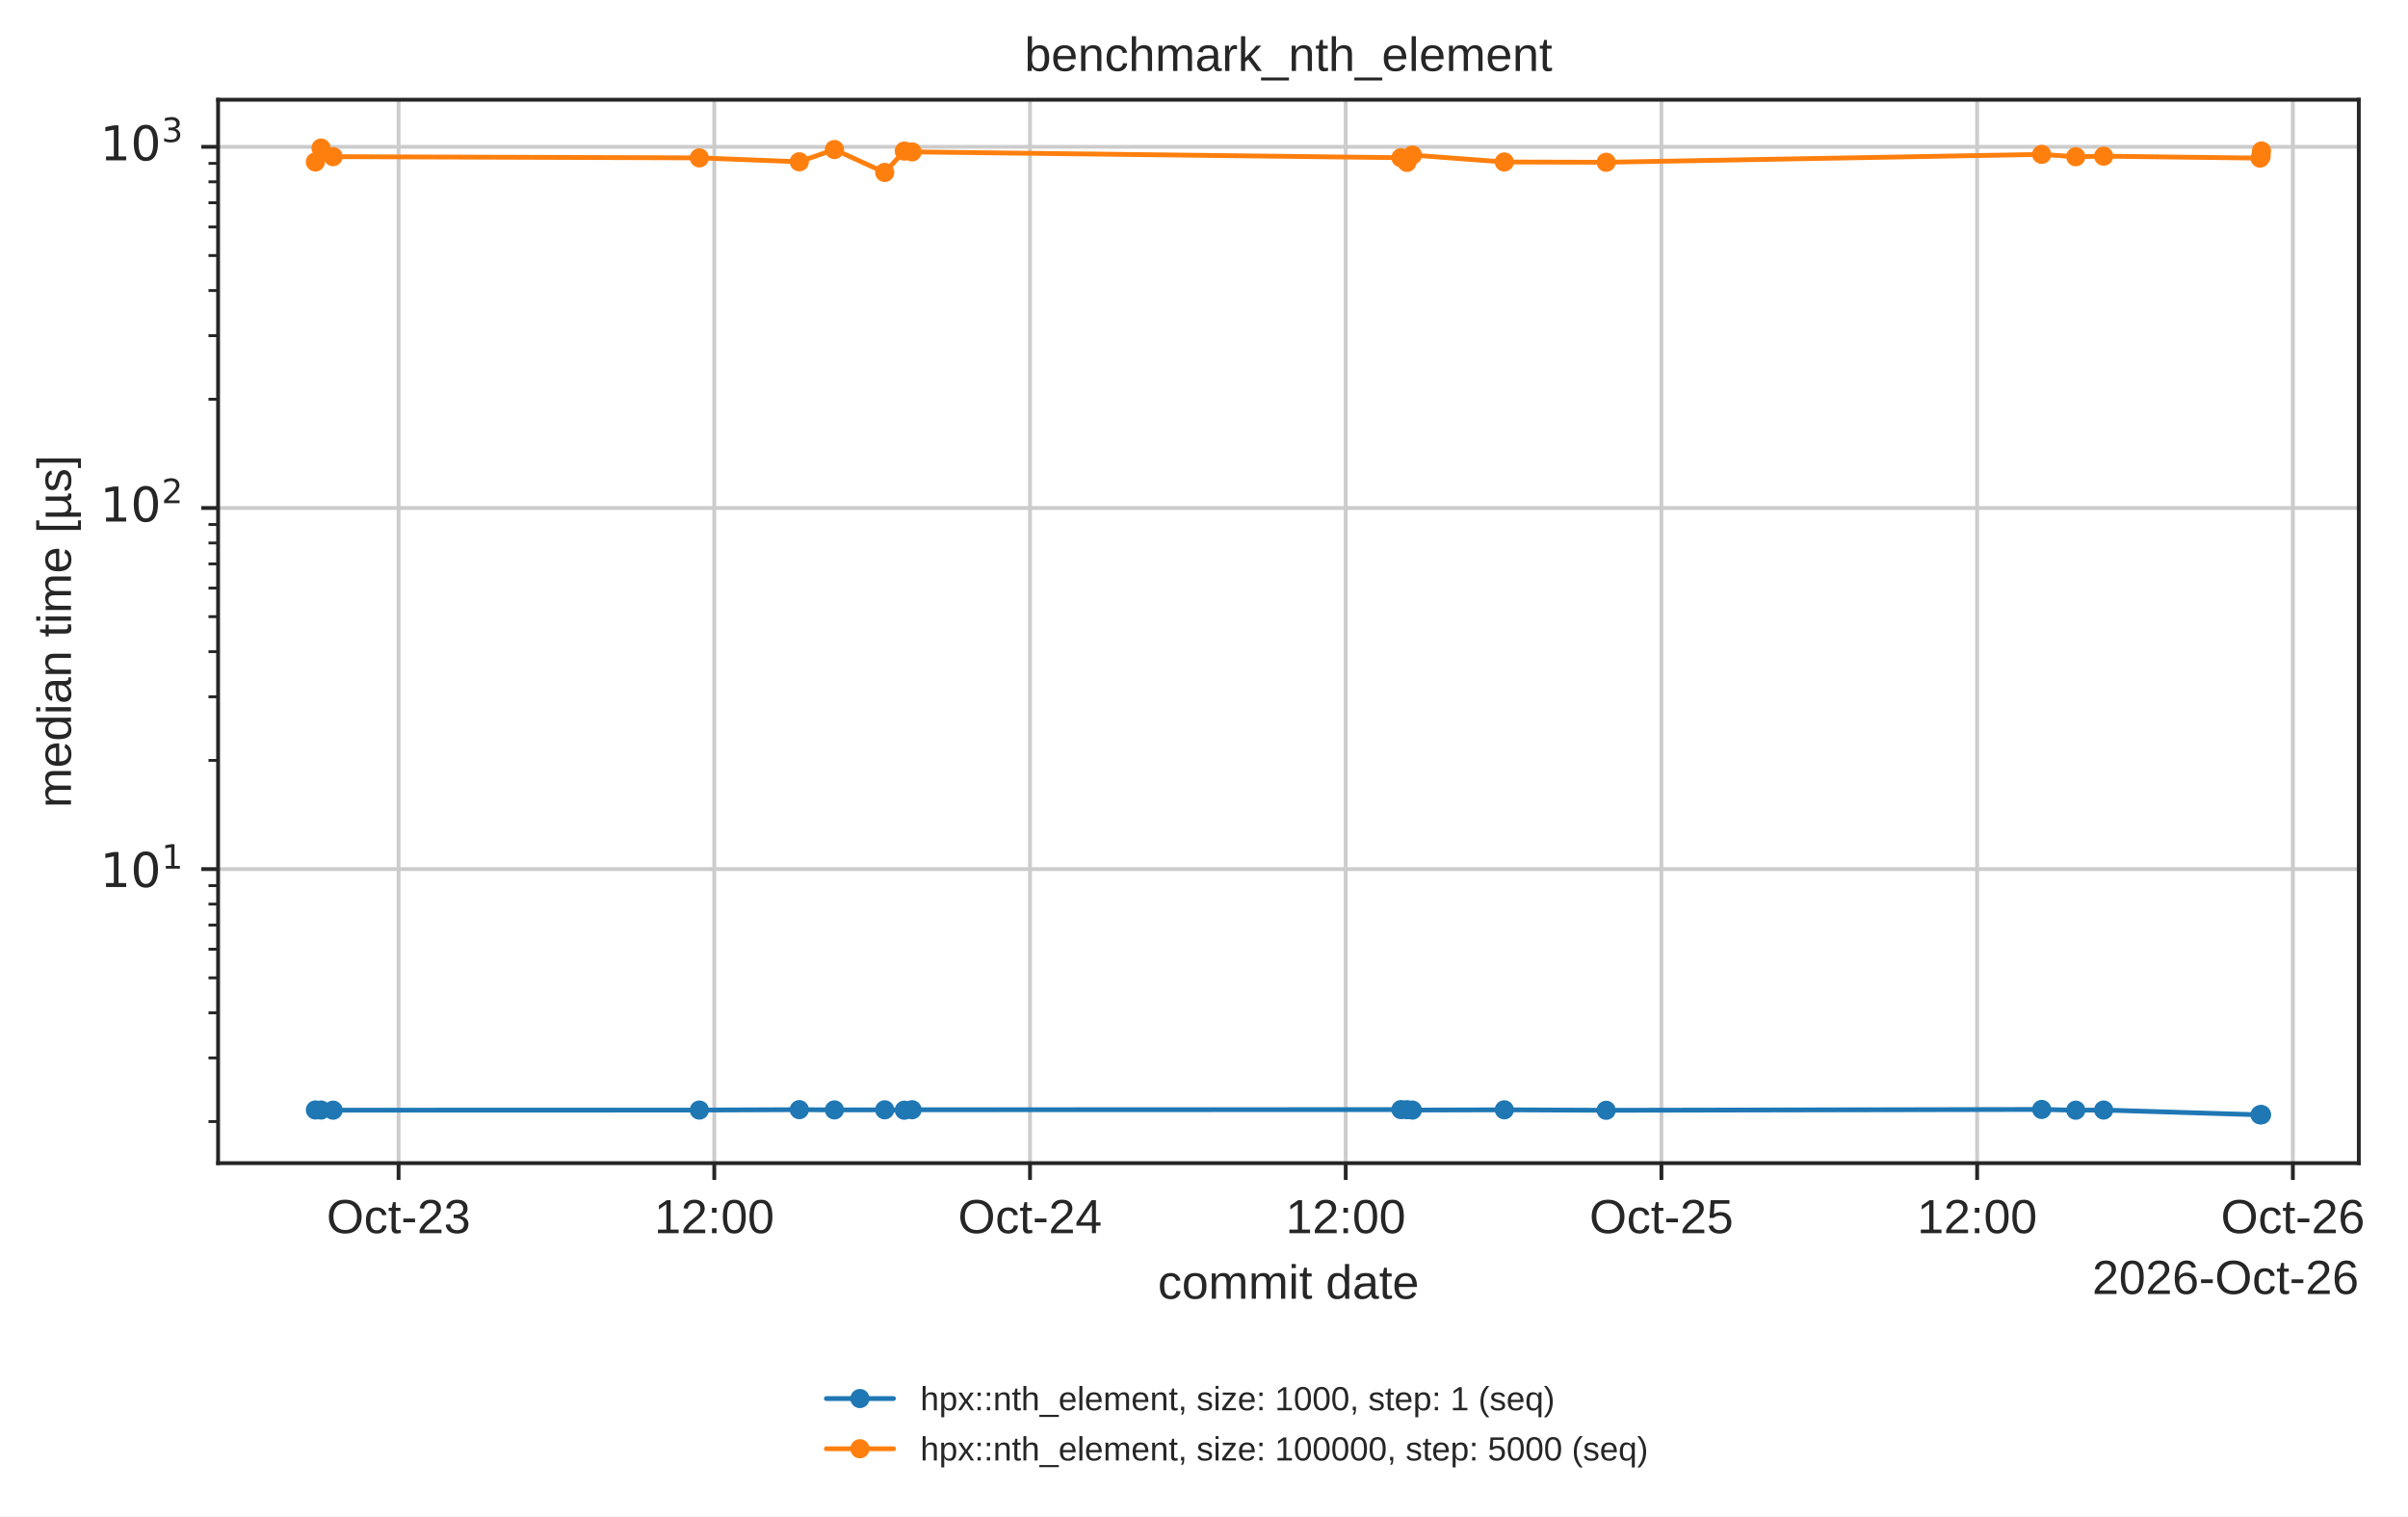
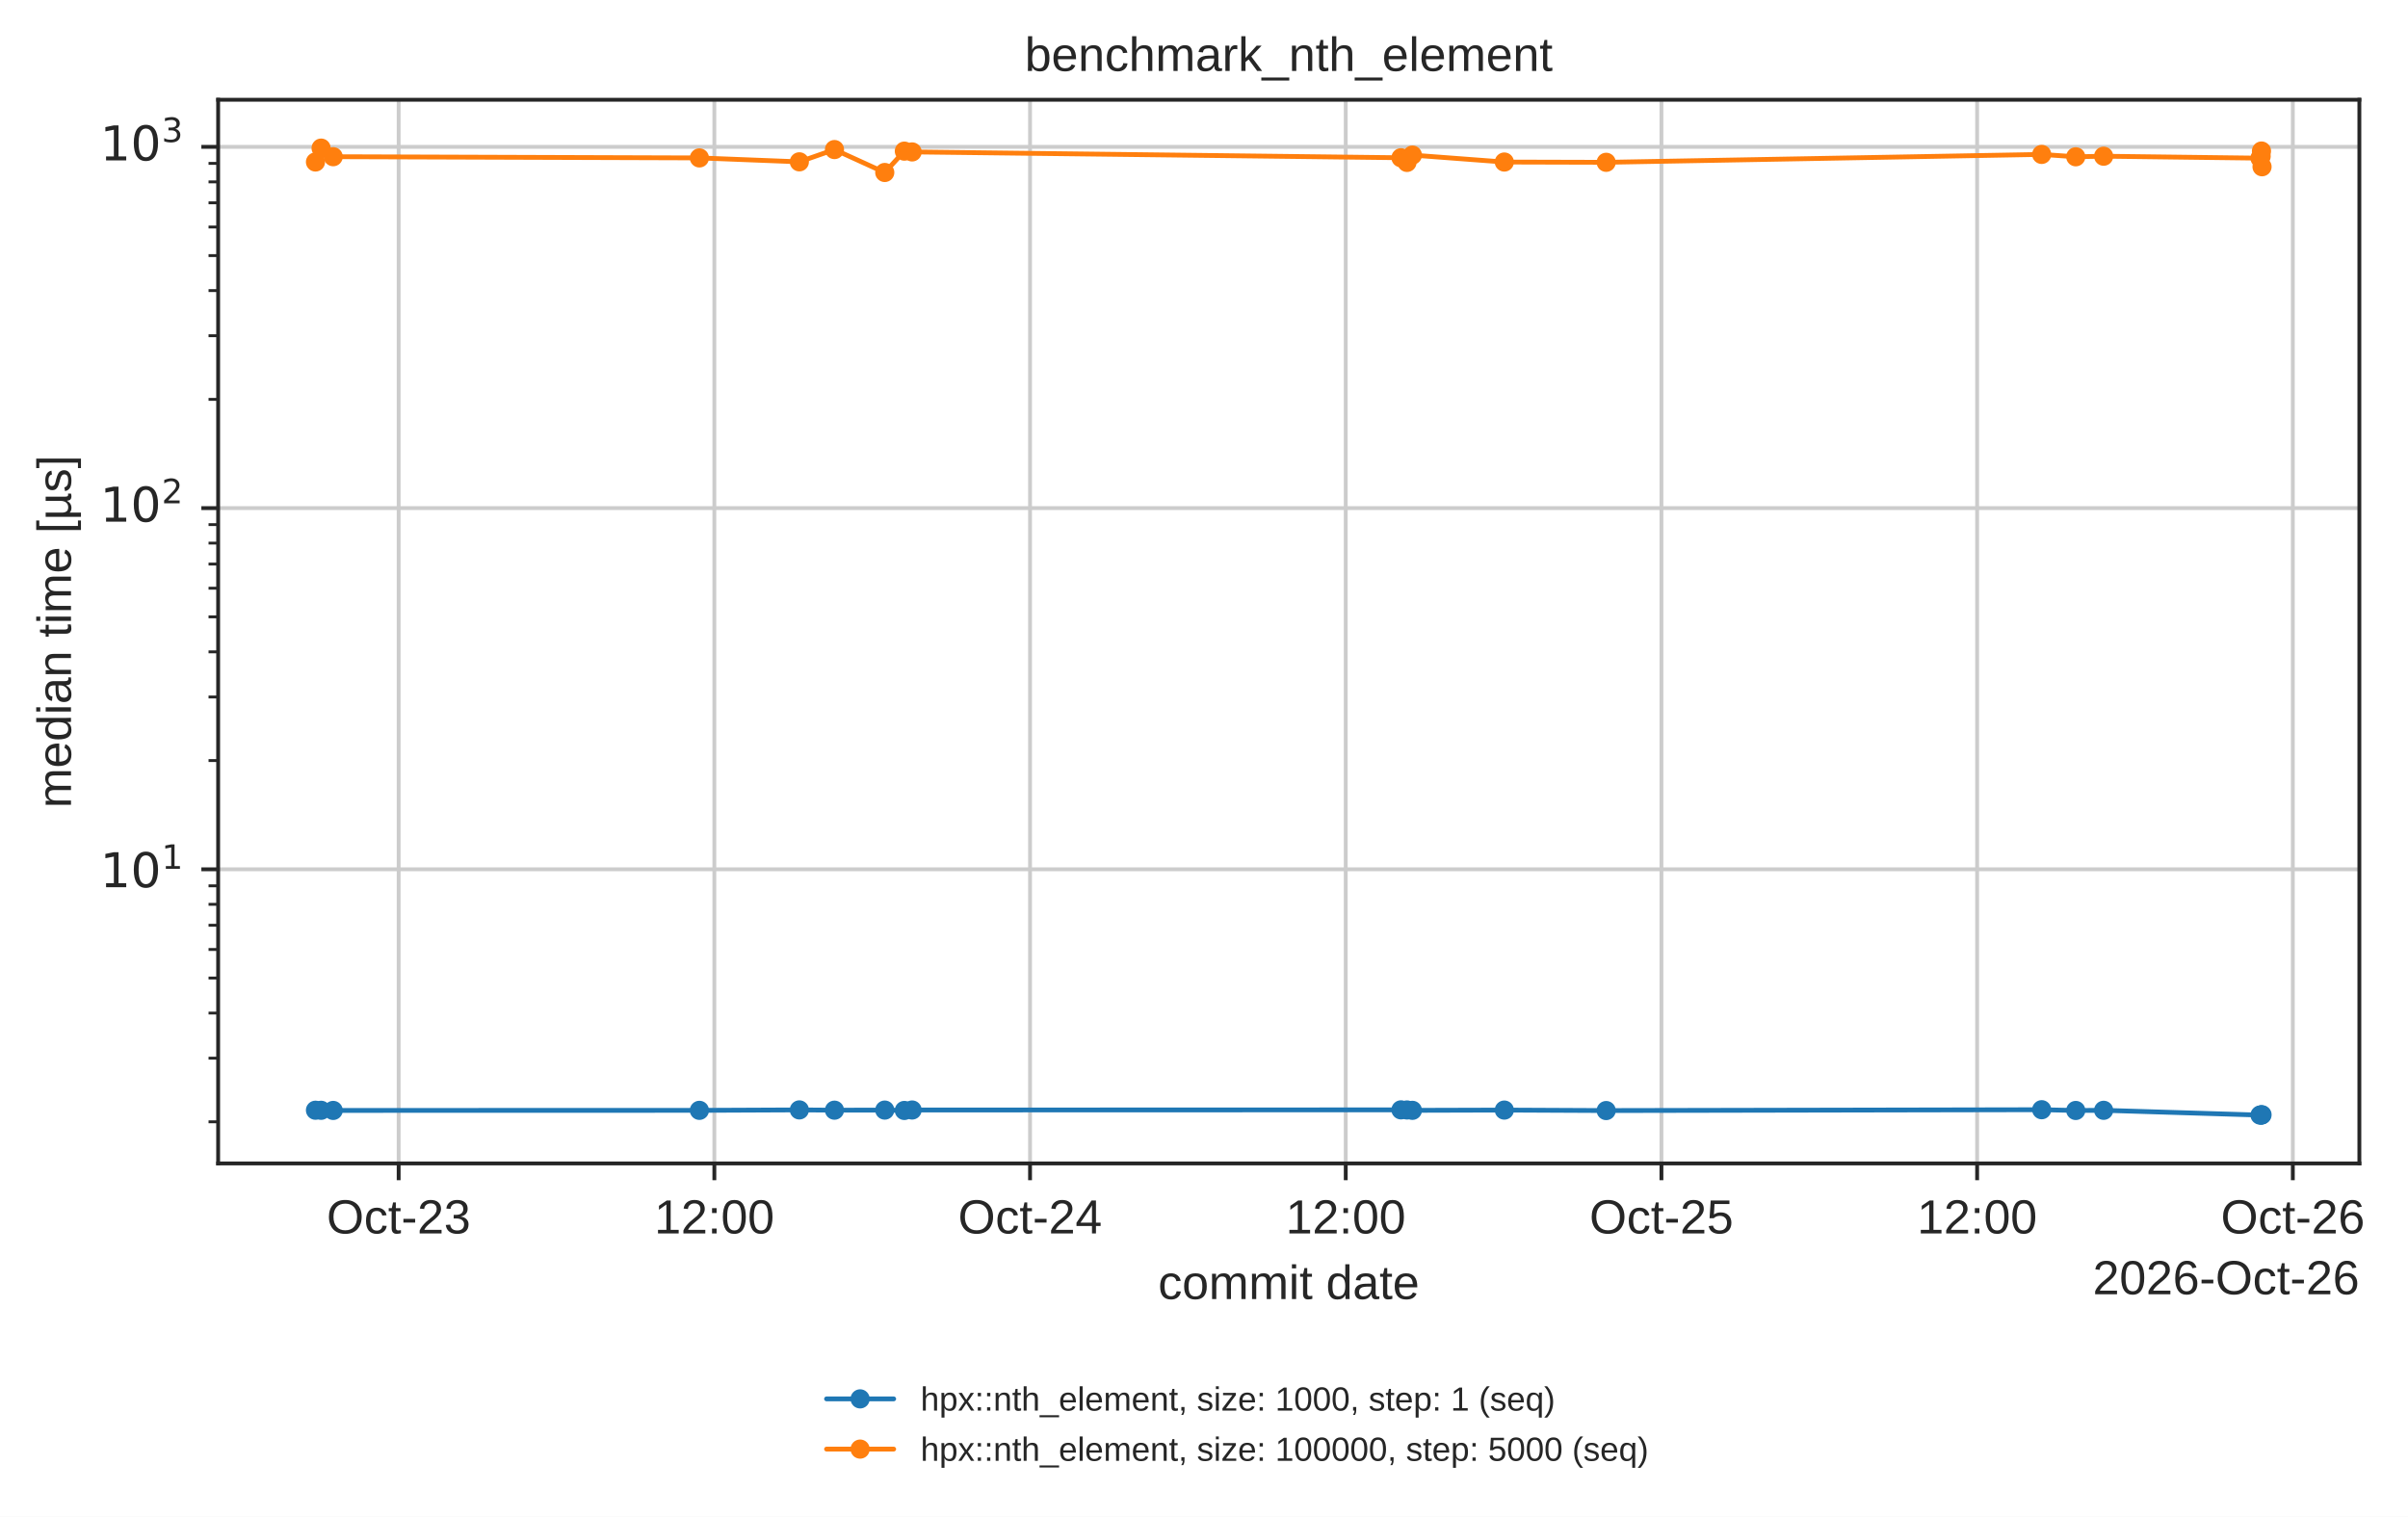
- <svg xmlns="http://www.w3.org/2000/svg" xmlns:xlink="http://www.w3.org/1999/xlink" width="502.137pt" height="316.214pt" viewBox="0 0 502.137 316.214" version="1.1">
+ <svg xmlns="http://www.w3.org/2000/svg" xmlns:xlink="http://www.w3.org/1999/xlink" width="502.017pt" height="316.214pt" viewBox="0 0 502.017 316.214" version="1.1">
  <defs>
    <style type="text/css">*{stroke-linejoin: round; stroke-linecap: butt}</style>
  </defs>
  <g id="figure_1">
    <g id="patch_1">
-       <path d="M 0 316.214  L 502.137 316.214  L 502.137 0  L 0 0  z " style="fill: #ffffff" />
+       <path d="M 0 316.214  L 502.017 316.214  L 502.017 0  L 0 0  z " style="fill: #ffffff" />
    </g>
    <g id="axes_1">
      <g id="patch_2">
        <path d="M 45.478 242.558  L 491.878 242.558  L 491.878 20.798  L 45.478 20.798  z " style="fill: #ffffff" />
      </g>
      <g id="matplotlib.axis_1">
        <g id="xtick_1">
          <g id="line2d_1">
-             <path d="M 83.116 242.558  L 83.116 20.798  " clip-path="url(#p7afb7ed6cb)" style="fill: none; stroke: #cccccc; stroke-width: 0.8; stroke-linecap: round" />
+             <path d="M 83.111 242.558  L 83.111 20.798  " clip-path="url(#p7afb7ed6cb)" style="fill: none; stroke: #cccccc; stroke-width: 0.8; stroke-linecap: round" />
          </g>
          <g id="line2d_2">
            <defs>
              <path id="mdfc5214045" d="M 0 0  L 0 3.5  " style="stroke: #262626; stroke-width: 0.8" />
            </defs>
            <g>
-               <use xlink:href="#mdfc5214045" x="83.116" y="242.558" style="fill: #262626; stroke: #262626; stroke-width: 0.8" />
+               <use xlink:href="#mdfc5214045" x="83.111" y="242.558" style="fill: #262626; stroke: #262626; stroke-width: 0.8" />
            </g>
          </g>
          <g id="text_1">
-             <text style="fill: #262626; font: 10px 'Arial', 'DejaVu Sans', 'Liberation Sans', 'Bitstream Vera Sans', sans-serif; text-anchor: middle" x="83.116" y="257.157" transform="rotate(-0 83.1162 257.1569)">Oct-23</text>
+             <text style="fill: #262626; font: 10px 'Arial', 'DejaVu Sans', 'Liberation Sans', 'Bitstream Vera Sans', sans-serif; text-anchor: middle" x="83.111" y="257.157" transform="rotate(-0 83.11118 257.1569)">Oct-23</text>
          </g>
        </g>
        <g id="xtick_2">
          <g id="line2d_3">
-             <path d="M 148.951 242.558  L 148.951 20.798  " clip-path="url(#p7afb7ed6cb)" style="fill: none; stroke: #cccccc; stroke-width: 0.8; stroke-linecap: round" />
+             <path d="M 148.927 242.558  L 148.927 20.798  " clip-path="url(#p7afb7ed6cb)" style="fill: none; stroke: #cccccc; stroke-width: 0.8; stroke-linecap: round" />
          </g>
          <g id="line2d_4">
            <g>
-               <use xlink:href="#mdfc5214045" x="148.951" y="242.558" style="fill: #262626; stroke: #262626; stroke-width: 0.8" />
+               <use xlink:href="#mdfc5214045" x="148.927" y="242.558" style="fill: #262626; stroke: #262626; stroke-width: 0.8" />
            </g>
          </g>
          <g id="text_2">
-             <text style="fill: #262626; font: 10px 'Arial', 'DejaVu Sans', 'Liberation Sans', 'Bitstream Vera Sans', sans-serif; text-anchor: middle" x="148.951" y="257.157" transform="rotate(-0 148.951 257.1569)">12:00</text>
+             <text style="fill: #262626; font: 10px 'Arial', 'DejaVu Sans', 'Liberation Sans', 'Bitstream Vera Sans', sans-serif; text-anchor: middle" x="148.927" y="257.157" transform="rotate(-0 148.9269 257.1569)">12:00</text>
          </g>
        </g>
        <g id="xtick_3">
          <g id="line2d_5">
-             <path d="M 214.786 242.558  L 214.786 20.798  " clip-path="url(#p7afb7ed6cb)" style="fill: none; stroke: #cccccc; stroke-width: 0.8; stroke-linecap: round" />
+             <path d="M 214.743 242.558  L 214.743 20.798  " clip-path="url(#p7afb7ed6cb)" style="fill: none; stroke: #cccccc; stroke-width: 0.8; stroke-linecap: round" />
          </g>
          <g id="line2d_6">
            <g>
-               <use xlink:href="#mdfc5214045" x="214.786" y="242.558" style="fill: #262626; stroke: #262626; stroke-width: 0.8" />
+               <use xlink:href="#mdfc5214045" x="214.743" y="242.558" style="fill: #262626; stroke: #262626; stroke-width: 0.8" />
            </g>
          </g>
          <g id="text_3">
-             <text style="fill: #262626; font: 10px 'Arial', 'DejaVu Sans', 'Liberation Sans', 'Bitstream Vera Sans', sans-serif; text-anchor: middle" x="214.786" y="257.157" transform="rotate(-0 214.7858 257.1569)">Oct-24</text>
+             <text style="fill: #262626; font: 10px 'Arial', 'DejaVu Sans', 'Liberation Sans', 'Bitstream Vera Sans', sans-serif; text-anchor: middle" x="214.743" y="257.157" transform="rotate(-0 214.7427 257.1569)">Oct-24</text>
          </g>
        </g>
        <g id="xtick_4">
          <g id="line2d_7">
-             <path d="M 280.621 242.558  L 280.621 20.798  " clip-path="url(#p7afb7ed6cb)" style="fill: none; stroke: #cccccc; stroke-width: 0.8; stroke-linecap: round" />
+             <path d="M 280.558 242.558  L 280.558 20.798  " clip-path="url(#p7afb7ed6cb)" style="fill: none; stroke: #cccccc; stroke-width: 0.8; stroke-linecap: round" />
          </g>
          <g id="line2d_8">
            <g>
-               <use xlink:href="#mdfc5214045" x="280.621" y="242.558" style="fill: #262626; stroke: #262626; stroke-width: 0.8" />
+               <use xlink:href="#mdfc5214045" x="280.558" y="242.558" style="fill: #262626; stroke: #262626; stroke-width: 0.8" />
            </g>
          </g>
          <g id="text_4">
-             <text style="fill: #262626; font: 10px 'Arial', 'DejaVu Sans', 'Liberation Sans', 'Bitstream Vera Sans', sans-serif; text-anchor: middle" x="280.621" y="257.157" transform="rotate(-0 280.6206 257.1569)">12:00</text>
+             <text style="fill: #262626; font: 10px 'Arial', 'DejaVu Sans', 'Liberation Sans', 'Bitstream Vera Sans', sans-serif; text-anchor: middle" x="280.558" y="257.157" transform="rotate(-0 280.5585 257.1569)">12:00</text>
          </g>
        </g>
        <g id="xtick_5">
          <g id="line2d_9">
-             <path d="M 346.455 242.558  L 346.455 20.798  " clip-path="url(#p7afb7ed6cb)" style="fill: none; stroke: #cccccc; stroke-width: 0.8; stroke-linecap: round" />
+             <path d="M 346.374 242.558  L 346.374 20.798  " clip-path="url(#p7afb7ed6cb)" style="fill: none; stroke: #cccccc; stroke-width: 0.8; stroke-linecap: round" />
          </g>
          <g id="line2d_10">
            <g>
-               <use xlink:href="#mdfc5214045" x="346.455" y="242.558" style="fill: #262626; stroke: #262626; stroke-width: 0.8" />
+               <use xlink:href="#mdfc5214045" x="346.374" y="242.558" style="fill: #262626; stroke: #262626; stroke-width: 0.8" />
            </g>
          </g>
          <g id="text_5">
-             <text style="fill: #262626; font: 10px 'Arial', 'DejaVu Sans', 'Liberation Sans', 'Bitstream Vera Sans', sans-serif; text-anchor: middle" x="346.455" y="257.157" transform="rotate(-0 346.4554 257.1569)">Oct-25</text>
+             <text style="fill: #262626; font: 10px 'Arial', 'DejaVu Sans', 'Liberation Sans', 'Bitstream Vera Sans', sans-serif; text-anchor: middle" x="346.374" y="257.157" transform="rotate(-0 346.3742 257.1569)">Oct-25</text>
          </g>
        </g>
        <g id="xtick_6">
          <g id="line2d_11">
-             <path d="M 412.29 242.558  L 412.29 20.798  " clip-path="url(#p7afb7ed6cb)" style="fill: none; stroke: #cccccc; stroke-width: 0.8; stroke-linecap: round" />
+             <path d="M 412.19 242.558  L 412.19 20.798  " clip-path="url(#p7afb7ed6cb)" style="fill: none; stroke: #cccccc; stroke-width: 0.8; stroke-linecap: round" />
          </g>
          <g id="line2d_12">
            <g>
-               <use xlink:href="#mdfc5214045" x="412.29" y="242.558" style="fill: #262626; stroke: #262626; stroke-width: 0.8" />
+               <use xlink:href="#mdfc5214045" x="412.19" y="242.558" style="fill: #262626; stroke: #262626; stroke-width: 0.8" />
            </g>
          </g>
          <g id="text_6">
-             <text style="fill: #262626; font: 10px 'Arial', 'DejaVu Sans', 'Liberation Sans', 'Bitstream Vera Sans', sans-serif; text-anchor: middle" x="412.29" y="257.157" transform="rotate(-0 412.2902 257.1569)">12:00</text>
+             <text style="fill: #262626; font: 10px 'Arial', 'DejaVu Sans', 'Liberation Sans', 'Bitstream Vera Sans', sans-serif; text-anchor: middle" x="412.19" y="257.157" transform="rotate(-0 412.19 257.1569)">12:00</text>
          </g>
        </g>
        <g id="xtick_7">
          <g id="line2d_13">
-             <path d="M 478.125 242.558  L 478.125 20.798  " clip-path="url(#p7afb7ed6cb)" style="fill: none; stroke: #cccccc; stroke-width: 0.8; stroke-linecap: round" />
+             <path d="M 478.006 242.558  L 478.006 20.798  " clip-path="url(#p7afb7ed6cb)" style="fill: none; stroke: #cccccc; stroke-width: 0.8; stroke-linecap: round" />
          </g>
          <g id="line2d_14">
            <g>
-               <use xlink:href="#mdfc5214045" x="478.125" y="242.558" style="fill: #262626; stroke: #262626; stroke-width: 0.8" />
+               <use xlink:href="#mdfc5214045" x="478.006" y="242.558" style="fill: #262626; stroke: #262626; stroke-width: 0.8" />
            </g>
          </g>
          <g id="text_7">
-             <text style="fill: #262626; font: 10px 'Arial', 'DejaVu Sans', 'Liberation Sans', 'Bitstream Vera Sans', sans-serif; text-anchor: middle" x="478.125" y="257.157" transform="rotate(-0 478.125 257.1569)">Oct-26</text>
+             <text style="fill: #262626; font: 10px 'Arial', 'DejaVu Sans', 'Liberation Sans', 'Bitstream Vera Sans', sans-serif; text-anchor: middle" x="478.006" y="257.157" transform="rotate(-0 478.0058 257.1569)">Oct-26</text>
          </g>
        </g>
        <g id="text_8">
          <text style="fill: #262626; font: 10px 'Arial', 'DejaVu Sans', 'Liberation Sans', 'Bitstream Vera Sans', sans-serif; text-anchor: middle" x="268.678" y="270.835" transform="rotate(-0 268.6781 270.835)">commit date</text>
        </g>
        <g id="text_9">
          <text style="fill: #262626; font: 10px 'Arial', 'DejaVu Sans', 'Liberation Sans', 'Bitstream Vera Sans', sans-serif; text-anchor: end" x="491.878" y="269.835" transform="rotate(-0 491.8781 269.835)">2026-Oct-26</text>
        </g>
      </g>
      <g id="matplotlib.axis_2">
        <g id="ytick_1">
          <g id="line2d_15">
            <path d="M 45.478 181.239  L 491.878 181.239  " clip-path="url(#p7afb7ed6cb)" style="fill: none; stroke: #cccccc; stroke-width: 0.8; stroke-linecap: round" />
          </g>
          <g id="line2d_16">
            <defs>
              <path id="m414165cd4d" d="M 0 0  L -3.5 0  " style="stroke: #262626; stroke-width: 0.8" />
            </defs>
            <g>
              <use xlink:href="#m414165cd4d" x="45.478" y="181.239" style="fill: #262626; stroke: #262626; stroke-width: 0.8" />
            </g>
          </g>
          <g id="text_10">
            <g style="fill: #262626" transform="translate(20.87813 185.0383)">
              <text>
                <tspan style="font: 10px 'DejaVu Sans'" x="0 6.362" y="-0.064">10</tspan>
                <tspan style="font: 7px 'DejaVu Sans'" x="12.82" y="-3.892">1</tspan>
              </text>
            </g>
          </g>
        </g>
        <g id="ytick_2">
          <g id="line2d_17">
            <path d="M 45.478 105.928  L 491.878 105.928  " clip-path="url(#p7afb7ed6cb)" style="fill: none; stroke: #cccccc; stroke-width: 0.8; stroke-linecap: round" />
          </g>
          <g id="line2d_18">
            <g>
              <use xlink:href="#m414165cd4d" x="45.478" y="105.928" style="fill: #262626; stroke: #262626; stroke-width: 0.8" />
            </g>
          </g>
          <g id="text_11">
            <g style="fill: #262626" transform="translate(20.87813 109.7276)">
              <text>
                <tspan style="font: 10px 'DejaVu Sans'" x="0 6.362" y="-0.977">10</tspan>
                <tspan style="font: 7px 'DejaVu Sans'" x="12.82" y="-4.805">2</tspan>
              </text>
            </g>
          </g>
        </g>
        <g id="ytick_3">
          <g id="line2d_19">
            <path d="M 45.478 30.618  L 491.878 30.618  " clip-path="url(#p7afb7ed6cb)" style="fill: none; stroke: #cccccc; stroke-width: 0.8; stroke-linecap: round" />
          </g>
          <g id="line2d_20">
            <g>
              <use xlink:href="#m414165cd4d" x="45.478" y="30.618" style="fill: #262626; stroke: #262626; stroke-width: 0.8" />
            </g>
          </g>
          <g id="text_12">
            <g style="fill: #262626" transform="translate(20.87813 34.41686)">
              <text>
                <tspan style="font: 10px 'DejaVu Sans'" x="0 6.362" y="-0.977">10</tspan>
                <tspan style="font: 7px 'DejaVu Sans'" x="12.82" y="-4.805">3</tspan>
              </text>
            </g>
          </g>
        </g>
        <g id="ytick_4">
          <g id="line2d_21">
            <defs>
              <path id="m2f13129b0c" d="M 0 0  L -2 0  " style="stroke: #262626; stroke-width: 0.6" />
            </defs>
            <g>
              <use xlink:href="#m2f13129b0c" x="45.478" y="233.879" style="fill: #262626; stroke: #262626; stroke-width: 0.6" />
            </g>
          </g>
        </g>
        <g id="ytick_5">
          <g id="line2d_22">
            <g>
              <use xlink:href="#m2f13129b0c" x="45.478" y="220.617" style="fill: #262626; stroke: #262626; stroke-width: 0.6" />
            </g>
          </g>
        </g>
        <g id="ytick_6">
          <g id="line2d_23">
            <g>
              <use xlink:href="#m2f13129b0c" x="45.478" y="211.208" style="fill: #262626; stroke: #262626; stroke-width: 0.6" />
            </g>
          </g>
        </g>
        <g id="ytick_7">
          <g id="line2d_24">
            <g>
              <use xlink:href="#m2f13129b0c" x="45.478" y="203.91" style="fill: #262626; stroke: #262626; stroke-width: 0.6" />
            </g>
          </g>
        </g>
        <g id="ytick_8">
          <g id="line2d_25">
            <g>
              <use xlink:href="#m2f13129b0c" x="45.478" y="197.947" style="fill: #262626; stroke: #262626; stroke-width: 0.6" />
            </g>
          </g>
        </g>
        <g id="ytick_9">
          <g id="line2d_26">
            <g>
              <use xlink:href="#m2f13129b0c" x="45.478" y="192.905" style="fill: #262626; stroke: #262626; stroke-width: 0.6" />
            </g>
          </g>
        </g>
        <g id="ytick_10">
          <g id="line2d_27">
            <g>
              <use xlink:href="#m2f13129b0c" x="45.478" y="188.537" style="fill: #262626; stroke: #262626; stroke-width: 0.6" />
            </g>
          </g>
        </g>
        <g id="ytick_11">
          <g id="line2d_28">
            <g>
              <use xlink:href="#m2f13129b0c" x="45.478" y="184.685" style="fill: #262626; stroke: #262626; stroke-width: 0.6" />
            </g>
          </g>
        </g>
        <g id="ytick_12">
          <g id="line2d_29">
            <g>
              <use xlink:href="#m2f13129b0c" x="45.478" y="158.568" style="fill: #262626; stroke: #262626; stroke-width: 0.6" />
            </g>
          </g>
        </g>
        <g id="ytick_13">
          <g id="line2d_30">
            <g>
              <use xlink:href="#m2f13129b0c" x="45.478" y="145.307" style="fill: #262626; stroke: #262626; stroke-width: 0.6" />
            </g>
          </g>
        </g>
        <g id="ytick_14">
          <g id="line2d_31">
            <g>
              <use xlink:href="#m2f13129b0c" x="45.478" y="135.897" style="fill: #262626; stroke: #262626; stroke-width: 0.6" />
            </g>
          </g>
        </g>
        <g id="ytick_15">
          <g id="line2d_32">
            <g>
              <use xlink:href="#m2f13129b0c" x="45.478" y="128.599" style="fill: #262626; stroke: #262626; stroke-width: 0.6" />
            </g>
          </g>
        </g>
        <g id="ytick_16">
          <g id="line2d_33">
            <g>
              <use xlink:href="#m2f13129b0c" x="45.478" y="122.636" style="fill: #262626; stroke: #262626; stroke-width: 0.6" />
            </g>
          </g>
        </g>
        <g id="ytick_17">
          <g id="line2d_34">
            <g>
              <use xlink:href="#m2f13129b0c" x="45.478" y="117.594" style="fill: #262626; stroke: #262626; stroke-width: 0.6" />
            </g>
          </g>
        </g>
        <g id="ytick_18">
          <g id="line2d_35">
            <g>
              <use xlink:href="#m2f13129b0c" x="45.478" y="113.227" style="fill: #262626; stroke: #262626; stroke-width: 0.6" />
            </g>
          </g>
        </g>
        <g id="ytick_19">
          <g id="line2d_36">
            <g>
              <use xlink:href="#m2f13129b0c" x="45.478" y="109.374" style="fill: #262626; stroke: #262626; stroke-width: 0.6" />
            </g>
          </g>
        </g>
        <g id="ytick_20">
          <g id="line2d_37">
            <g>
              <use xlink:href="#m2f13129b0c" x="45.478" y="83.258" style="fill: #262626; stroke: #262626; stroke-width: 0.6" />
            </g>
          </g>
        </g>
        <g id="ytick_21">
          <g id="line2d_38">
            <g>
              <use xlink:href="#m2f13129b0c" x="45.478" y="69.996" style="fill: #262626; stroke: #262626; stroke-width: 0.6" />
            </g>
          </g>
        </g>
        <g id="ytick_22">
          <g id="line2d_39">
            <g>
              <use xlink:href="#m2f13129b0c" x="45.478" y="60.587" style="fill: #262626; stroke: #262626; stroke-width: 0.6" />
            </g>
          </g>
        </g>
        <g id="ytick_23">
          <g id="line2d_40">
            <g>
              <use xlink:href="#m2f13129b0c" x="45.478" y="53.288" style="fill: #262626; stroke: #262626; stroke-width: 0.6" />
            </g>
          </g>
        </g>
        <g id="ytick_24">
          <g id="line2d_41">
            <g>
              <use xlink:href="#m2f13129b0c" x="45.478" y="47.325" style="fill: #262626; stroke: #262626; stroke-width: 0.6" />
            </g>
          </g>
        </g>
        <g id="ytick_25">
          <g id="line2d_42">
            <g>
              <use xlink:href="#m2f13129b0c" x="45.478" y="42.283" style="fill: #262626; stroke: #262626; stroke-width: 0.6" />
            </g>
          </g>
        </g>
        <g id="ytick_26">
          <g id="line2d_43">
            <g>
              <use xlink:href="#m2f13129b0c" x="45.478" y="37.916" style="fill: #262626; stroke: #262626; stroke-width: 0.6" />
            </g>
          </g>
        </g>
        <g id="ytick_27">
          <g id="line2d_44">
            <g>
              <use xlink:href="#m2f13129b0c" x="45.478" y="34.064" style="fill: #262626; stroke: #262626; stroke-width: 0.6" />
            </g>
          </g>
        </g>
        <g id="text_13">
          <text style="fill: #262626; font: 10px 'Arial', 'DejaVu Sans', 'Liberation Sans', 'Bitstream Vera Sans', sans-serif; text-anchor: middle" x="14.798" y="131.678" transform="rotate(-90 14.79844 131.6784)">median time [µs]</text>
        </g>
      </g>
      <g id="line2d_45">
-         <path d="M 65.769 231.465  L 66.946 231.479  L 69.463 231.508  L 145.833 231.49  L 166.678 231.399  L 174.002 231.455  L 184.488 231.436  L 188.574 231.513  L 190.192 231.419  L 292.137 231.389  L 293.394 231.411  L 294.521 231.488  L 313.692 231.434  L 334.933 231.534  L 425.753 231.358  L 432.857 231.517  L 438.671 231.482  L 471.282 232.478  L 471.517 232.428  L 471.587 232.468  " clip-path="url(#p7afb7ed6cb)" style="fill: none; stroke: #1f77b4; stroke-linecap: round" />
+         <path d="M 65.769 231.465  L 66.945 231.479  L 69.462 231.508  L 145.81 231.49  L 166.648 231.399  L 173.97 231.455  L 184.454 231.436  L 188.538 231.513  L 190.156 231.419  L 292.072 231.389  L 293.329 231.411  L 294.454 231.488  L 313.62 231.434  L 334.855 231.534  L 425.649 231.358  L 432.751 231.517  L 438.564 231.482  L 471.165 232.478  L 471.4 232.428  L 471.47 232.468  L 471.587 232.408  " clip-path="url(#p7afb7ed6cb)" style="fill: none; stroke: #1f77b4; stroke-linecap: round" />
        <defs>
          <path id="m20e5526daa" d="M 0 1.5  C 0.398 1.5 0.779 1.342 1.061 1.061  C 1.342 0.779 1.5 0.398 1.5 0  C 1.5 -0.398 1.342 -0.779 1.061 -1.061  C 0.779 -1.342 0.398 -1.5 0 -1.5  C -0.398 -1.5 -0.779 -1.342 -1.061 -1.061  C -1.342 -0.779 -1.5 -0.398 -1.5 0  C -1.5 0.398 -1.342 0.779 -1.061 1.061  C -0.779 1.342 -0.398 1.5 0 1.5  z " style="stroke: #1f77b4" />
        </defs>
        <g clip-path="url(#p7afb7ed6cb)">
          <use xlink:href="#m20e5526daa" x="65.769" y="231.465" style="fill: #1f77b4; stroke: #1f77b4" />
-           <use xlink:href="#m20e5526daa" x="66.946" y="231.479" style="fill: #1f77b4; stroke: #1f77b4" />
-           <use xlink:href="#m20e5526daa" x="69.463" y="231.508" style="fill: #1f77b4; stroke: #1f77b4" />
-           <use xlink:href="#m20e5526daa" x="145.833" y="231.49" style="fill: #1f77b4; stroke: #1f77b4" />
-           <use xlink:href="#m20e5526daa" x="166.678" y="231.399" style="fill: #1f77b4; stroke: #1f77b4" />
-           <use xlink:href="#m20e5526daa" x="174.002" y="231.455" style="fill: #1f77b4; stroke: #1f77b4" />
-           <use xlink:href="#m20e5526daa" x="184.488" y="231.436" style="fill: #1f77b4; stroke: #1f77b4" />
-           <use xlink:href="#m20e5526daa" x="188.574" y="231.513" style="fill: #1f77b4; stroke: #1f77b4" />
-           <use xlink:href="#m20e5526daa" x="190.192" y="231.419" style="fill: #1f77b4; stroke: #1f77b4" />
-           <use xlink:href="#m20e5526daa" x="292.137" y="231.389" style="fill: #1f77b4; stroke: #1f77b4" />
-           <use xlink:href="#m20e5526daa" x="293.394" y="231.411" style="fill: #1f77b4; stroke: #1f77b4" />
-           <use xlink:href="#m20e5526daa" x="294.521" y="231.488" style="fill: #1f77b4; stroke: #1f77b4" />
-           <use xlink:href="#m20e5526daa" x="313.692" y="231.434" style="fill: #1f77b4; stroke: #1f77b4" />
-           <use xlink:href="#m20e5526daa" x="334.933" y="231.534" style="fill: #1f77b4; stroke: #1f77b4" />
-           <use xlink:href="#m20e5526daa" x="425.753" y="231.358" style="fill: #1f77b4; stroke: #1f77b4" />
-           <use xlink:href="#m20e5526daa" x="432.857" y="231.517" style="fill: #1f77b4; stroke: #1f77b4" />
-           <use xlink:href="#m20e5526daa" x="438.671" y="231.482" style="fill: #1f77b4; stroke: #1f77b4" />
-           <use xlink:href="#m20e5526daa" x="471.282" y="232.478" style="fill: #1f77b4; stroke: #1f77b4" />
-           <use xlink:href="#m20e5526daa" x="471.517" y="232.428" style="fill: #1f77b4; stroke: #1f77b4" />
-           <use xlink:href="#m20e5526daa" x="471.587" y="232.468" style="fill: #1f77b4; stroke: #1f77b4" />
+           <use xlink:href="#m20e5526daa" x="66.945" y="231.479" style="fill: #1f77b4; stroke: #1f77b4" />
+           <use xlink:href="#m20e5526daa" x="69.462" y="231.508" style="fill: #1f77b4; stroke: #1f77b4" />
+           <use xlink:href="#m20e5526daa" x="145.81" y="231.49" style="fill: #1f77b4; stroke: #1f77b4" />
+           <use xlink:href="#m20e5526daa" x="166.648" y="231.399" style="fill: #1f77b4; stroke: #1f77b4" />
+           <use xlink:href="#m20e5526daa" x="173.97" y="231.455" style="fill: #1f77b4; stroke: #1f77b4" />
+           <use xlink:href="#m20e5526daa" x="184.454" y="231.436" style="fill: #1f77b4; stroke: #1f77b4" />
+           <use xlink:href="#m20e5526daa" x="188.538" y="231.513" style="fill: #1f77b4; stroke: #1f77b4" />
+           <use xlink:href="#m20e5526daa" x="190.156" y="231.419" style="fill: #1f77b4; stroke: #1f77b4" />
+           <use xlink:href="#m20e5526daa" x="292.072" y="231.389" style="fill: #1f77b4; stroke: #1f77b4" />
+           <use xlink:href="#m20e5526daa" x="293.329" y="231.411" style="fill: #1f77b4; stroke: #1f77b4" />
+           <use xlink:href="#m20e5526daa" x="294.454" y="231.488" style="fill: #1f77b4; stroke: #1f77b4" />
+           <use xlink:href="#m20e5526daa" x="313.62" y="231.434" style="fill: #1f77b4; stroke: #1f77b4" />
+           <use xlink:href="#m20e5526daa" x="334.855" y="231.534" style="fill: #1f77b4; stroke: #1f77b4" />
+           <use xlink:href="#m20e5526daa" x="425.649" y="231.358" style="fill: #1f77b4; stroke: #1f77b4" />
+           <use xlink:href="#m20e5526daa" x="432.751" y="231.517" style="fill: #1f77b4; stroke: #1f77b4" />
+           <use xlink:href="#m20e5526daa" x="438.564" y="231.482" style="fill: #1f77b4; stroke: #1f77b4" />
+           <use xlink:href="#m20e5526daa" x="471.165" y="232.478" style="fill: #1f77b4; stroke: #1f77b4" />
+           <use xlink:href="#m20e5526daa" x="471.4" y="232.428" style="fill: #1f77b4; stroke: #1f77b4" />
+           <use xlink:href="#m20e5526daa" x="471.47" y="232.468" style="fill: #1f77b4; stroke: #1f77b4" />
+           <use xlink:href="#m20e5526daa" x="471.587" y="232.408" style="fill: #1f77b4; stroke: #1f77b4" />
        </g>
      </g>
      <g id="line2d_46">
-         <path d="M 65.769 33.772  L 66.946 30.878  L 69.463 32.669  L 145.833 32.923  L 166.678 33.739  L 174.002 31.181  L 184.488 35.96  L 188.574 31.51  L 190.192 31.674  L 292.137 32.888  L 293.394 33.861  L 294.521 32.335  L 313.692 33.782  L 334.933 33.839  L 425.753 32.193  L 432.857 32.686  L 438.671 32.567  L 471.282 32.972  L 471.517 32.58  L 471.587 31.487  " clip-path="url(#p7afb7ed6cb)" style="fill: none; stroke: #ff7f0e; stroke-linecap: round" />
+         <path d="M 65.769 33.772  L 66.945 30.878  L 69.462 32.669  L 145.81 32.923  L 166.648 33.739  L 173.97 31.181  L 184.454 35.96  L 188.538 31.51  L 190.156 31.674  L 292.072 32.888  L 293.329 33.861  L 294.454 32.335  L 313.62 33.782  L 334.855 33.839  L 425.649 32.193  L 432.751 32.686  L 438.564 32.567  L 471.165 32.972  L 471.4 32.58  L 471.47 31.487  L 471.587 34.764  " clip-path="url(#p7afb7ed6cb)" style="fill: none; stroke: #ff7f0e; stroke-linecap: round" />
        <defs>
          <path id="m8123a8acb4" d="M 0 1.5  C 0.398 1.5 0.779 1.342 1.061 1.061  C 1.342 0.779 1.5 0.398 1.5 0  C 1.5 -0.398 1.342 -0.779 1.061 -1.061  C 0.779 -1.342 0.398 -1.5 0 -1.5  C -0.398 -1.5 -0.779 -1.342 -1.061 -1.061  C -1.342 -0.779 -1.5 -0.398 -1.5 0  C -1.5 0.398 -1.342 0.779 -1.061 1.061  C -0.779 1.342 -0.398 1.5 0 1.5  z " style="stroke: #ff7f0e" />
        </defs>
        <g clip-path="url(#p7afb7ed6cb)">
          <use xlink:href="#m8123a8acb4" x="65.769" y="33.772" style="fill: #ff7f0e; stroke: #ff7f0e" />
-           <use xlink:href="#m8123a8acb4" x="66.946" y="30.878" style="fill: #ff7f0e; stroke: #ff7f0e" />
-           <use xlink:href="#m8123a8acb4" x="69.463" y="32.669" style="fill: #ff7f0e; stroke: #ff7f0e" />
-           <use xlink:href="#m8123a8acb4" x="145.833" y="32.923" style="fill: #ff7f0e; stroke: #ff7f0e" />
-           <use xlink:href="#m8123a8acb4" x="166.678" y="33.739" style="fill: #ff7f0e; stroke: #ff7f0e" />
-           <use xlink:href="#m8123a8acb4" x="174.002" y="31.181" style="fill: #ff7f0e; stroke: #ff7f0e" />
-           <use xlink:href="#m8123a8acb4" x="184.488" y="35.96" style="fill: #ff7f0e; stroke: #ff7f0e" />
-           <use xlink:href="#m8123a8acb4" x="188.574" y="31.51" style="fill: #ff7f0e; stroke: #ff7f0e" />
-           <use xlink:href="#m8123a8acb4" x="190.192" y="31.674" style="fill: #ff7f0e; stroke: #ff7f0e" />
-           <use xlink:href="#m8123a8acb4" x="292.137" y="32.888" style="fill: #ff7f0e; stroke: #ff7f0e" />
-           <use xlink:href="#m8123a8acb4" x="293.394" y="33.861" style="fill: #ff7f0e; stroke: #ff7f0e" />
-           <use xlink:href="#m8123a8acb4" x="294.521" y="32.335" style="fill: #ff7f0e; stroke: #ff7f0e" />
-           <use xlink:href="#m8123a8acb4" x="313.692" y="33.782" style="fill: #ff7f0e; stroke: #ff7f0e" />
-           <use xlink:href="#m8123a8acb4" x="334.933" y="33.839" style="fill: #ff7f0e; stroke: #ff7f0e" />
-           <use xlink:href="#m8123a8acb4" x="425.753" y="32.193" style="fill: #ff7f0e; stroke: #ff7f0e" />
-           <use xlink:href="#m8123a8acb4" x="432.857" y="32.686" style="fill: #ff7f0e; stroke: #ff7f0e" />
-           <use xlink:href="#m8123a8acb4" x="438.671" y="32.567" style="fill: #ff7f0e; stroke: #ff7f0e" />
-           <use xlink:href="#m8123a8acb4" x="471.282" y="32.972" style="fill: #ff7f0e; stroke: #ff7f0e" />
-           <use xlink:href="#m8123a8acb4" x="471.517" y="32.58" style="fill: #ff7f0e; stroke: #ff7f0e" />
-           <use xlink:href="#m8123a8acb4" x="471.587" y="31.487" style="fill: #ff7f0e; stroke: #ff7f0e" />
+           <use xlink:href="#m8123a8acb4" x="66.945" y="30.878" style="fill: #ff7f0e; stroke: #ff7f0e" />
+           <use xlink:href="#m8123a8acb4" x="69.462" y="32.669" style="fill: #ff7f0e; stroke: #ff7f0e" />
+           <use xlink:href="#m8123a8acb4" x="145.81" y="32.923" style="fill: #ff7f0e; stroke: #ff7f0e" />
+           <use xlink:href="#m8123a8acb4" x="166.648" y="33.739" style="fill: #ff7f0e; stroke: #ff7f0e" />
+           <use xlink:href="#m8123a8acb4" x="173.97" y="31.181" style="fill: #ff7f0e; stroke: #ff7f0e" />
+           <use xlink:href="#m8123a8acb4" x="184.454" y="35.96" style="fill: #ff7f0e; stroke: #ff7f0e" />
+           <use xlink:href="#m8123a8acb4" x="188.538" y="31.51" style="fill: #ff7f0e; stroke: #ff7f0e" />
+           <use xlink:href="#m8123a8acb4" x="190.156" y="31.674" style="fill: #ff7f0e; stroke: #ff7f0e" />
+           <use xlink:href="#m8123a8acb4" x="292.072" y="32.888" style="fill: #ff7f0e; stroke: #ff7f0e" />
+           <use xlink:href="#m8123a8acb4" x="293.329" y="33.861" style="fill: #ff7f0e; stroke: #ff7f0e" />
+           <use xlink:href="#m8123a8acb4" x="294.454" y="32.335" style="fill: #ff7f0e; stroke: #ff7f0e" />
+           <use xlink:href="#m8123a8acb4" x="313.62" y="33.782" style="fill: #ff7f0e; stroke: #ff7f0e" />
+           <use xlink:href="#m8123a8acb4" x="334.855" y="33.839" style="fill: #ff7f0e; stroke: #ff7f0e" />
+           <use xlink:href="#m8123a8acb4" x="425.649" y="32.193" style="fill: #ff7f0e; stroke: #ff7f0e" />
+           <use xlink:href="#m8123a8acb4" x="432.751" y="32.686" style="fill: #ff7f0e; stroke: #ff7f0e" />
+           <use xlink:href="#m8123a8acb4" x="438.564" y="32.567" style="fill: #ff7f0e; stroke: #ff7f0e" />
+           <use xlink:href="#m8123a8acb4" x="471.165" y="32.972" style="fill: #ff7f0e; stroke: #ff7f0e" />
+           <use xlink:href="#m8123a8acb4" x="471.4" y="32.58" style="fill: #ff7f0e; stroke: #ff7f0e" />
+           <use xlink:href="#m8123a8acb4" x="471.47" y="31.487" style="fill: #ff7f0e; stroke: #ff7f0e" />
+           <use xlink:href="#m8123a8acb4" x="471.587" y="34.764" style="fill: #ff7f0e; stroke: #ff7f0e" />
        </g>
      </g>
      <g id="patch_3">
        <path d="M 45.478 242.558  L 45.478 20.798  " style="fill: none; stroke: #262626; stroke-width: 0.8; stroke-linejoin: miter; stroke-linecap: square" />
      </g>
      <g id="patch_4">
        <path d="M 491.878 242.558  L 491.878 20.798  " style="fill: none; stroke: #262626; stroke-width: 0.8; stroke-linejoin: miter; stroke-linecap: square" />
      </g>
      <g id="patch_5">
        <path d="M 45.478 242.558  L 491.878 242.558  " style="fill: none; stroke: #262626; stroke-width: 0.8; stroke-linejoin: miter; stroke-linecap: square" />
      </g>
      <g id="patch_6">
        <path d="M 45.478 20.798  L 491.878 20.798  " style="fill: none; stroke: #262626; stroke-width: 0.8; stroke-linejoin: miter; stroke-linecap: square" />
      </g>
      <g id="text_14">
        <text style="fill: #262626; font: 10px 'Arial', 'DejaVu Sans', 'Liberation Sans', 'Bitstream Vera Sans', sans-serif; text-anchor: middle" x="268.678" y="14.798" transform="rotate(-0 268.6781 14.79844)">benchmark_nth_element</text>
      </g>
      <g id="legend_1">
        <g id="line2d_47">
          <path d="M 172.317 291.644  L 179.317 291.644  L 186.317 291.644  " style="fill: none; stroke: #1f77b4; stroke-linecap: round" />
          <g>
            <use xlink:href="#m20e5526daa" x="179.317" y="291.644" style="fill: #1f77b4; stroke: #1f77b4" />
          </g>
        </g>
        <g id="text_15">
          <text style="fill: #262626; font: 7px 'Arial', 'DejaVu Sans', 'Liberation Sans', 'Bitstream Vera Sans', sans-serif; text-anchor: start" x="191.917" y="294.094" transform="rotate(-0 191.9171 294.0941)">hpx::nth_element, size: 1000, step: 1 (seq)</text>
        </g>
        <g id="line2d_48">
          <path d="M 172.317 302.114  L 179.317 302.114  L 186.317 302.114  " style="fill: none; stroke: #ff7f0e; stroke-linecap: round" />
          <g>
            <use xlink:href="#m8123a8acb4" x="179.317" y="302.114" style="fill: #ff7f0e; stroke: #ff7f0e" />
          </g>
        </g>
        <g id="text_16">
          <text style="fill: #262626; font: 7px 'Arial', 'DejaVu Sans', 'Liberation Sans', 'Bitstream Vera Sans', sans-serif; text-anchor: start" x="191.917" y="304.564" transform="rotate(-0 191.9171 304.5635)">hpx::nth_element, size: 100000, step: 5000 (seq)</text>
        </g>
      </g>
    </g>
  </g>
  <defs>
    <clipPath id="p7afb7ed6cb">
      <rect x="45.478" y="20.798" width="446.4" height="221.76" />
    </clipPath>
  </defs>
</svg>
